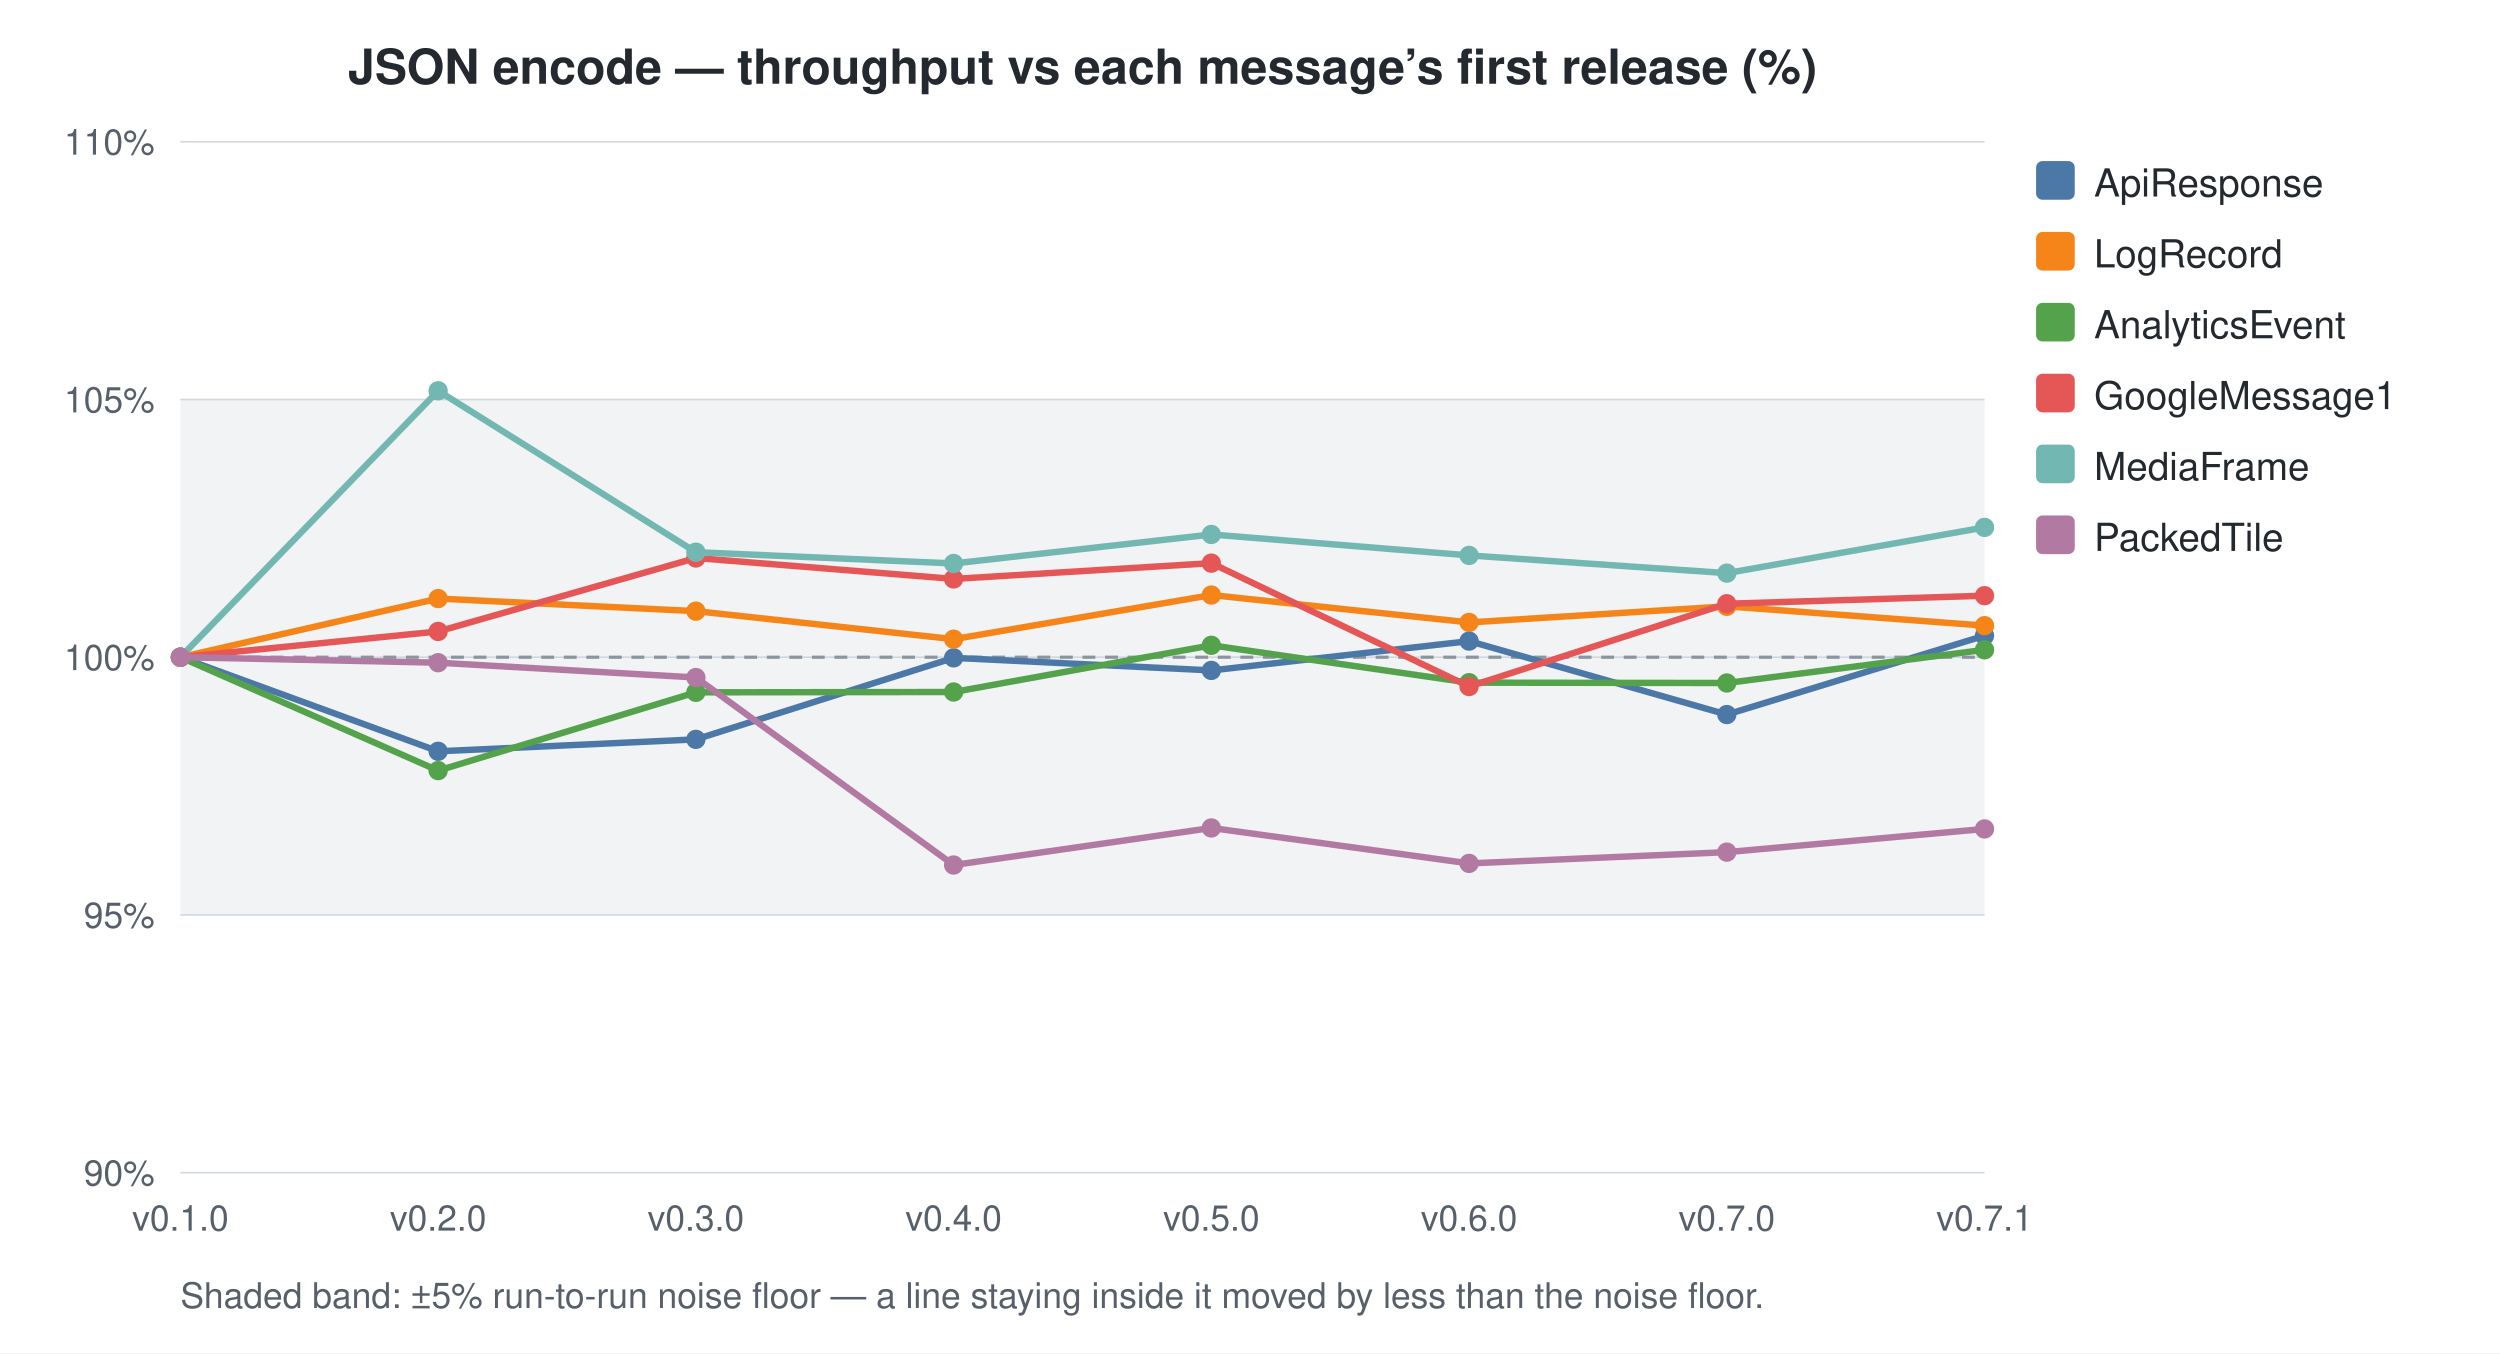
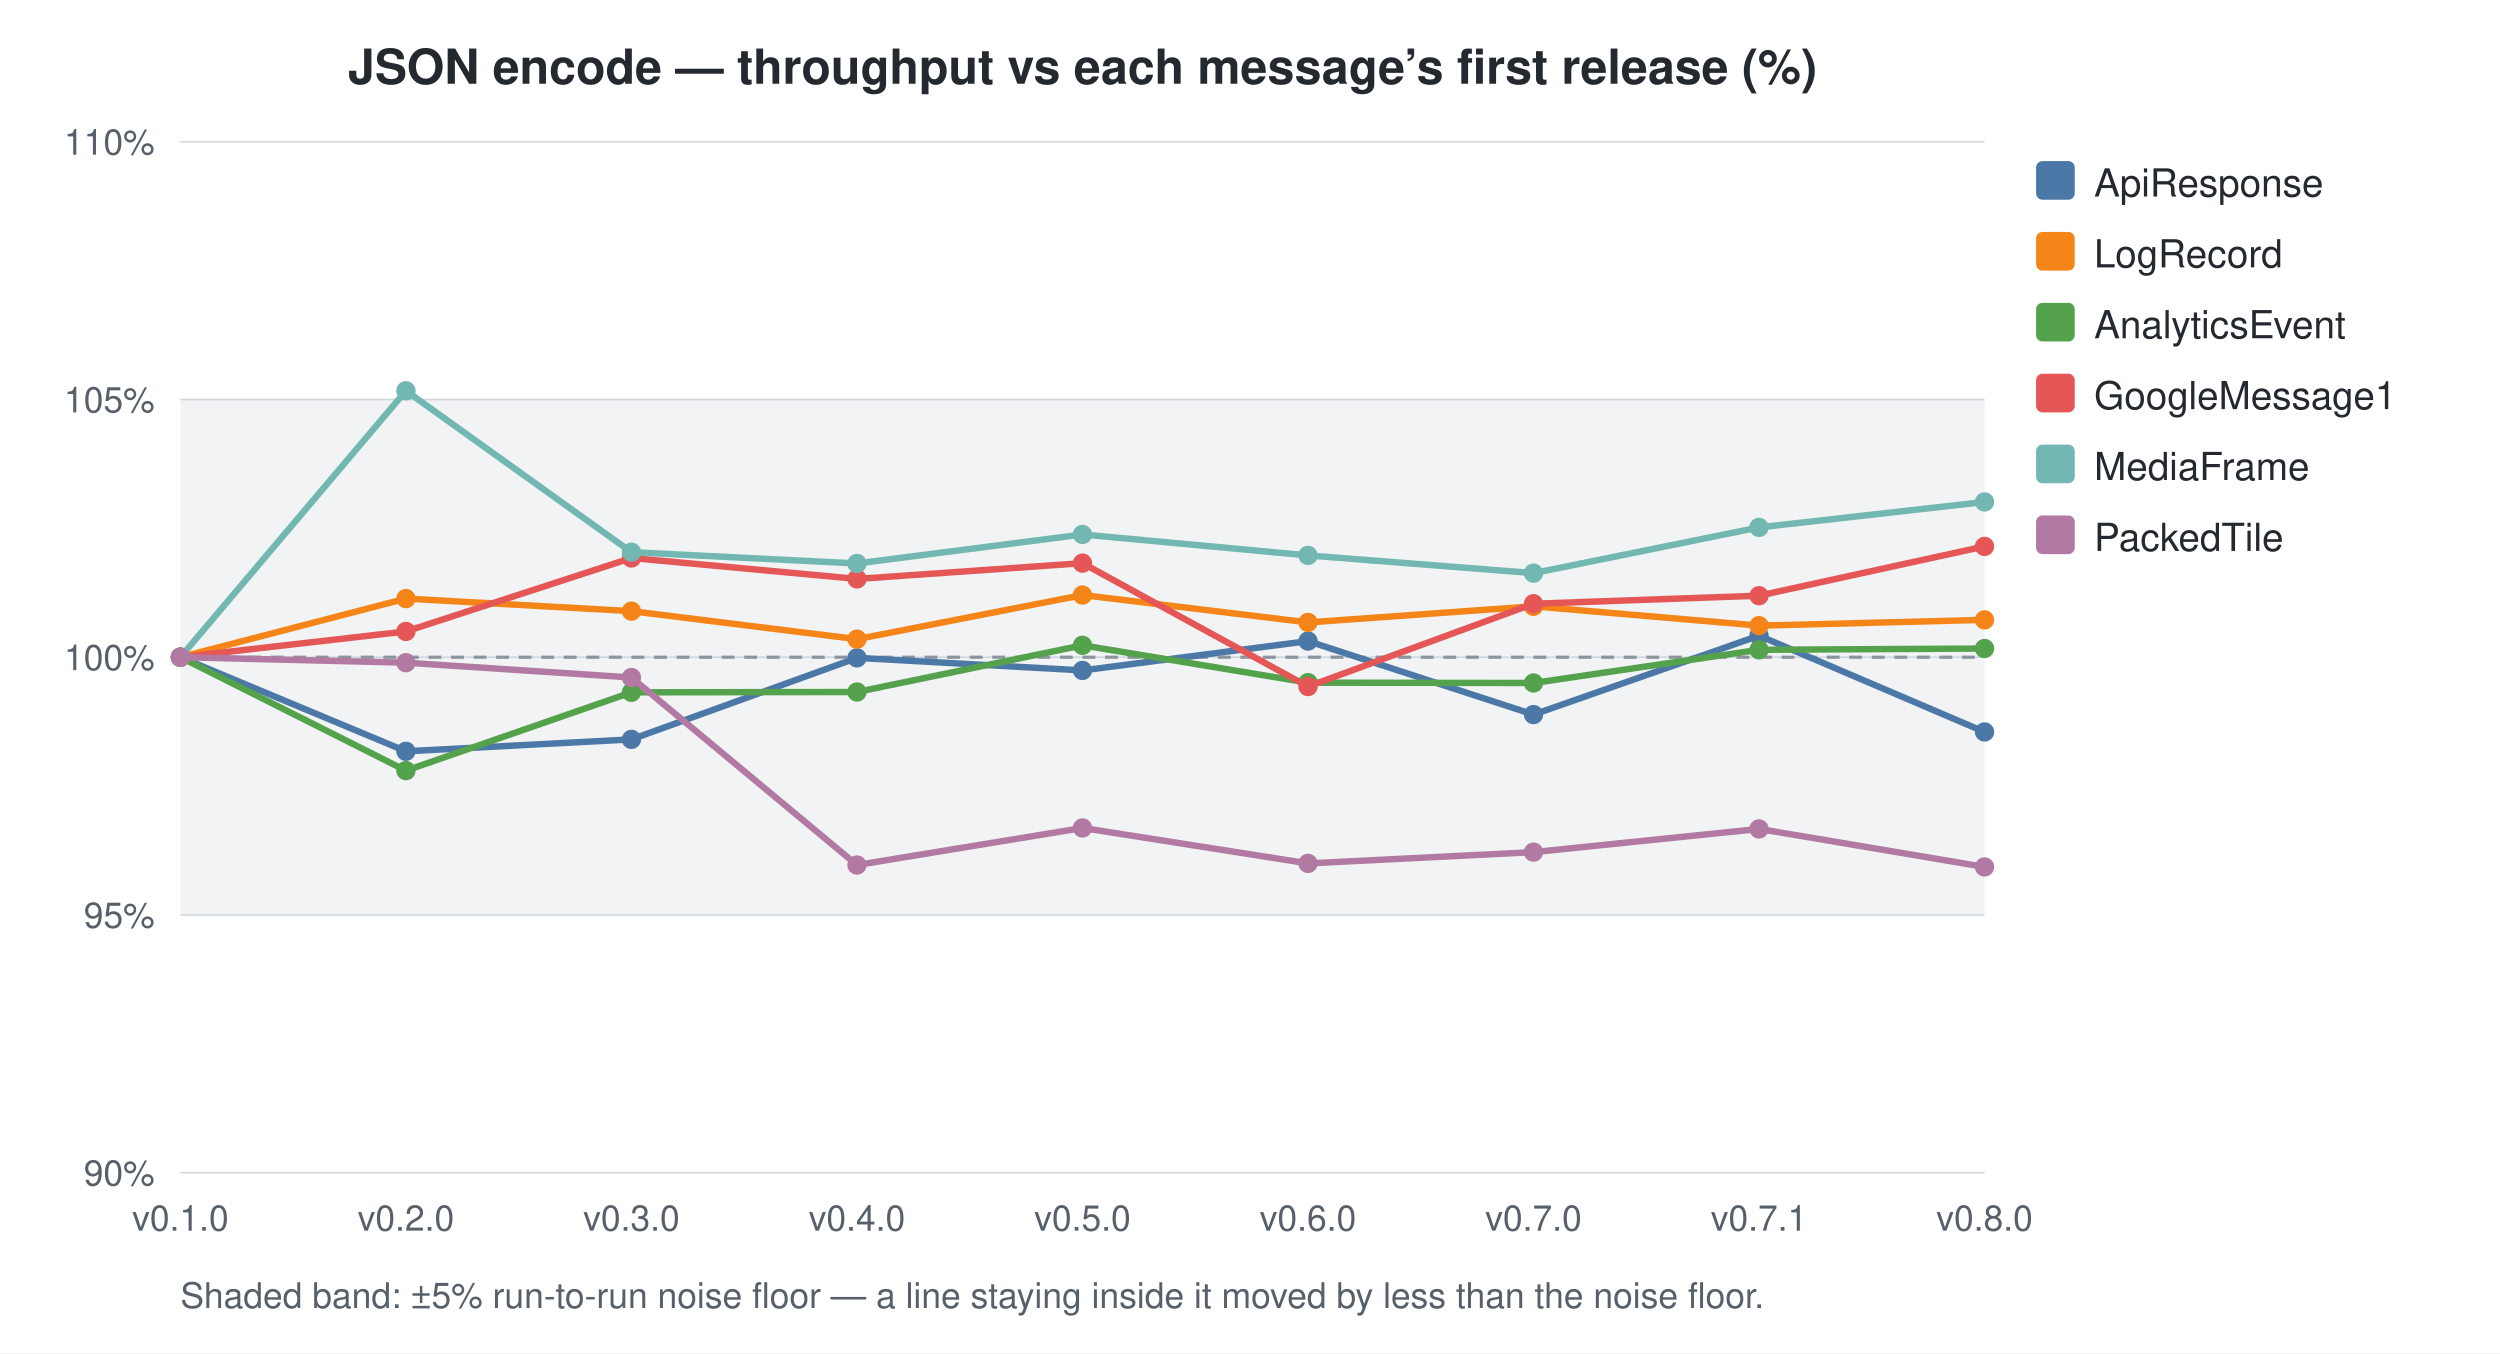
<svg xmlns="http://www.w3.org/2000/svg" width="776" height="420" viewBox="0 0 776 420">
  <style>
    text { font-family: -apple-system, BlinkMacSystemFont, "Segoe UI", Helvetica, Arial, sans-serif; }
    .title { font-size: 15px; font-weight: 600; fill: #24292f; }
    .axis-label { font-size: 11px; fill: #57606a; }
    .legend-text { font-size: 12px; fill: #24292f; }
    .grid { stroke: #d0d7de; stroke-width: 0.5; }
    .baseline { stroke: #8c959f; stroke-width: 1; stroke-dasharray: 4 3; }
    .noise-band { fill: #b1bac4; opacity: 0.18; }
    .footnote { font-size: 11px; fill: #57606a; }
  </style>
  <rect width="100%" height="100%" fill="white" />
  <rect x="56" y="124.0" width="560" height="160.0" class="noise-band" />
  <text x="336.0" y="26" text-anchor="middle" class="title">JSON encode — throughput vs each message’s first release (%)</text>
  <line x1="56" y1="364.0" x2="616" y2="364.0" class="grid" />
  <text x="48" y="368.0" text-anchor="end" class="axis-label">90%</text>
  <line x1="56" y1="284.0" x2="616" y2="284.0" class="grid" />
  <text x="48" y="288.0" text-anchor="end" class="axis-label">95%</text>
  <line x1="56" y1="204.0" x2="616" y2="204.0" class="grid" />
  <text x="48" y="208.0" text-anchor="end" class="axis-label">100%</text>
  <line x1="56" y1="124.0" x2="616" y2="124.0" class="grid" />
  <text x="48" y="128.0" text-anchor="end" class="axis-label">105%</text>
  <line x1="56" y1="44.0" x2="616" y2="44.0" class="grid" />
  <text x="48" y="48.0" text-anchor="end" class="axis-label">110%</text>
  <line x1="56" y1="204.0" x2="616" y2="204.0" class="baseline" />
  <text x="56.0" y="382" text-anchor="middle" class="axis-label">v0.1.0</text>
-   <text x="136.0" y="382" text-anchor="middle" class="axis-label">v0.2.0</text>
-   <text x="216.0" y="382" text-anchor="middle" class="axis-label">v0.3.0</text>
-   <text x="296.0" y="382" text-anchor="middle" class="axis-label">v0.4.0</text>
-   <text x="376.0" y="382" text-anchor="middle" class="axis-label">v0.5.0</text>
-   <text x="456.0" y="382" text-anchor="middle" class="axis-label">v0.6.0</text>
-   <text x="536.0" y="382" text-anchor="middle" class="axis-label">v0.7.0</text>
-   <text x="616.0" y="382" text-anchor="middle" class="axis-label">v0.7.1</text>
-   <path d="M56.0,204.0 L136.0,233.2 L216.0,229.5 L296.0,204.2 L376.0,208.1 L456.0,199.0 L536.0,221.8 L616.0,197.3" fill="none" stroke="#4C78A8" stroke-width="2" />
+   <text x="126.0" y="382" text-anchor="middle" class="axis-label">v0.2.0</text>
+   <text x="196.0" y="382" text-anchor="middle" class="axis-label">v0.3.0</text>
+   <text x="266.0" y="382" text-anchor="middle" class="axis-label">v0.4.0</text>
+   <text x="336.0" y="382" text-anchor="middle" class="axis-label">v0.5.0</text>
+   <text x="406.0" y="382" text-anchor="middle" class="axis-label">v0.6.0</text>
+   <text x="476.0" y="382" text-anchor="middle" class="axis-label">v0.7.0</text>
+   <text x="546.0" y="382" text-anchor="middle" class="axis-label">v0.7.1</text>
+   <text x="616.0" y="382" text-anchor="middle" class="axis-label">v0.8.0</text>
+   <path d="M56.0,204.0 L126.0,233.2 L196.0,229.5 L266.0,204.2 L336.0,208.1 L406.0,199.0 L476.0,221.8 L546.0,197.3 L616.0,227.2" fill="none" stroke="#4C78A8" stroke-width="2" />
  <circle cx="56.0" cy="204.0" r="3" fill="#4C78A8" />
-   <circle cx="136.0" cy="233.2" r="3" fill="#4C78A8" />
-   <circle cx="216.0" cy="229.5" r="3" fill="#4C78A8" />
-   <circle cx="296.0" cy="204.2" r="3" fill="#4C78A8" />
-   <circle cx="376.0" cy="208.1" r="3" fill="#4C78A8" />
-   <circle cx="456.0" cy="199.0" r="3" fill="#4C78A8" />
-   <circle cx="536.0" cy="221.8" r="3" fill="#4C78A8" />
-   <circle cx="616.0" cy="197.3" r="3" fill="#4C78A8" />
-   <path d="M56.0,204.0 L136.0,185.8 L216.0,189.7 L296.0,198.4 L376.0,184.7 L456.0,193.2 L536.0,188.2 L616.0,194.2" fill="none" stroke="#F58518" stroke-width="2" />
+   <circle cx="126.0" cy="233.2" r="3" fill="#4C78A8" />
+   <circle cx="196.0" cy="229.5" r="3" fill="#4C78A8" />
+   <circle cx="266.0" cy="204.2" r="3" fill="#4C78A8" />
+   <circle cx="336.0" cy="208.1" r="3" fill="#4C78A8" />
+   <circle cx="406.0" cy="199.0" r="3" fill="#4C78A8" />
+   <circle cx="476.0" cy="221.8" r="3" fill="#4C78A8" />
+   <circle cx="546.0" cy="197.3" r="3" fill="#4C78A8" />
+   <circle cx="616.0" cy="227.2" r="3" fill="#4C78A8" />
+   <path d="M56.0,204.0 L126.0,185.8 L196.0,189.7 L266.0,198.4 L336.0,184.7 L406.0,193.2 L476.0,188.2 L546.0,194.2 L616.0,192.4" fill="none" stroke="#F58518" stroke-width="2" />
  <circle cx="56.0" cy="204.0" r="3" fill="#F58518" />
-   <circle cx="136.0" cy="185.8" r="3" fill="#F58518" />
-   <circle cx="216.0" cy="189.7" r="3" fill="#F58518" />
-   <circle cx="296.0" cy="198.4" r="3" fill="#F58518" />
-   <circle cx="376.0" cy="184.7" r="3" fill="#F58518" />
-   <circle cx="456.0" cy="193.2" r="3" fill="#F58518" />
-   <circle cx="536.0" cy="188.2" r="3" fill="#F58518" />
-   <circle cx="616.0" cy="194.2" r="3" fill="#F58518" />
-   <path d="M56.0,204.0 L136.0,239.2 L216.0,214.9 L296.0,214.8 L376.0,200.3 L456.0,211.9 L536.0,212.0 L616.0,201.7" fill="none" stroke="#54A24B" stroke-width="2" />
+   <circle cx="126.0" cy="185.8" r="3" fill="#F58518" />
+   <circle cx="196.0" cy="189.7" r="3" fill="#F58518" />
+   <circle cx="266.0" cy="198.4" r="3" fill="#F58518" />
+   <circle cx="336.0" cy="184.7" r="3" fill="#F58518" />
+   <circle cx="406.0" cy="193.2" r="3" fill="#F58518" />
+   <circle cx="476.0" cy="188.2" r="3" fill="#F58518" />
+   <circle cx="546.0" cy="194.2" r="3" fill="#F58518" />
+   <circle cx="616.0" cy="192.4" r="3" fill="#F58518" />
+   <path d="M56.0,204.0 L126.0,239.2 L196.0,214.9 L266.0,214.8 L336.0,200.3 L406.0,211.9 L476.0,212.0 L546.0,201.7 L616.0,201.3" fill="none" stroke="#54A24B" stroke-width="2" />
  <circle cx="56.0" cy="204.0" r="3" fill="#54A24B" />
-   <circle cx="136.0" cy="239.2" r="3" fill="#54A24B" />
-   <circle cx="216.0" cy="214.9" r="3" fill="#54A24B" />
-   <circle cx="296.0" cy="214.8" r="3" fill="#54A24B" />
-   <circle cx="376.0" cy="200.3" r="3" fill="#54A24B" />
-   <circle cx="456.0" cy="211.9" r="3" fill="#54A24B" />
-   <circle cx="536.0" cy="212.0" r="3" fill="#54A24B" />
-   <circle cx="616.0" cy="201.7" r="3" fill="#54A24B" />
-   <path d="M56.0,204.0 L136.0,196.0 L216.0,173.2 L296.0,179.7 L376.0,174.8 L456.0,213.1 L536.0,187.4 L616.0,184.9" fill="none" stroke="#E45756" stroke-width="2" />
+   <circle cx="126.0" cy="239.2" r="3" fill="#54A24B" />
+   <circle cx="196.0" cy="214.9" r="3" fill="#54A24B" />
+   <circle cx="266.0" cy="214.8" r="3" fill="#54A24B" />
+   <circle cx="336.0" cy="200.3" r="3" fill="#54A24B" />
+   <circle cx="406.0" cy="211.9" r="3" fill="#54A24B" />
+   <circle cx="476.0" cy="212.0" r="3" fill="#54A24B" />
+   <circle cx="546.0" cy="201.7" r="3" fill="#54A24B" />
+   <circle cx="616.0" cy="201.3" r="3" fill="#54A24B" />
+   <path d="M56.0,204.0 L126.0,196.0 L196.0,173.2 L266.0,179.7 L336.0,174.8 L406.0,213.1 L476.0,187.4 L546.0,184.9 L616.0,169.6" fill="none" stroke="#E45756" stroke-width="2" />
  <circle cx="56.0" cy="204.0" r="3" fill="#E45756" />
-   <circle cx="136.0" cy="196.0" r="3" fill="#E45756" />
-   <circle cx="216.0" cy="173.2" r="3" fill="#E45756" />
-   <circle cx="296.0" cy="179.7" r="3" fill="#E45756" />
-   <circle cx="376.0" cy="174.8" r="3" fill="#E45756" />
-   <circle cx="456.0" cy="213.1" r="3" fill="#E45756" />
-   <circle cx="536.0" cy="187.4" r="3" fill="#E45756" />
-   <circle cx="616.0" cy="184.9" r="3" fill="#E45756" />
-   <path d="M56.0,204.0 L136.0,121.3 L216.0,171.4 L296.0,174.9 L376.0,165.9 L456.0,172.4 L536.0,177.9 L616.0,163.7" fill="none" stroke="#72B7B2" stroke-width="2" />
+   <circle cx="126.0" cy="196.0" r="3" fill="#E45756" />
+   <circle cx="196.0" cy="173.2" r="3" fill="#E45756" />
+   <circle cx="266.0" cy="179.7" r="3" fill="#E45756" />
+   <circle cx="336.0" cy="174.8" r="3" fill="#E45756" />
+   <circle cx="406.0" cy="213.1" r="3" fill="#E45756" />
+   <circle cx="476.0" cy="187.4" r="3" fill="#E45756" />
+   <circle cx="546.0" cy="184.9" r="3" fill="#E45756" />
+   <circle cx="616.0" cy="169.6" r="3" fill="#E45756" />
+   <path d="M56.0,204.0 L126.0,121.3 L196.0,171.4 L266.0,174.9 L336.0,165.9 L406.0,172.4 L476.0,177.9 L546.0,163.7 L616.0,155.8" fill="none" stroke="#72B7B2" stroke-width="2" />
  <circle cx="56.0" cy="204.0" r="3" fill="#72B7B2" />
-   <circle cx="136.0" cy="121.3" r="3" fill="#72B7B2" />
-   <circle cx="216.0" cy="171.4" r="3" fill="#72B7B2" />
-   <circle cx="296.0" cy="174.9" r="3" fill="#72B7B2" />
-   <circle cx="376.0" cy="165.9" r="3" fill="#72B7B2" />
-   <circle cx="456.0" cy="172.4" r="3" fill="#72B7B2" />
-   <circle cx="536.0" cy="177.9" r="3" fill="#72B7B2" />
-   <circle cx="616.0" cy="163.7" r="3" fill="#72B7B2" />
-   <path d="M56.0,204.0 L136.0,205.7 L216.0,210.3 L296.0,268.5 L376.0,257.0 L456.0,268.0 L536.0,264.5 L616.0,257.3" fill="none" stroke="#B279A2" stroke-width="2" />
+   <circle cx="126.0" cy="121.3" r="3" fill="#72B7B2" />
+   <circle cx="196.0" cy="171.4" r="3" fill="#72B7B2" />
+   <circle cx="266.0" cy="174.9" r="3" fill="#72B7B2" />
+   <circle cx="336.0" cy="165.9" r="3" fill="#72B7B2" />
+   <circle cx="406.0" cy="172.4" r="3" fill="#72B7B2" />
+   <circle cx="476.0" cy="177.9" r="3" fill="#72B7B2" />
+   <circle cx="546.0" cy="163.7" r="3" fill="#72B7B2" />
+   <circle cx="616.0" cy="155.8" r="3" fill="#72B7B2" />
+   <path d="M56.0,204.0 L126.0,205.7 L196.0,210.3 L266.0,268.5 L336.0,257.0 L406.0,268.0 L476.0,264.5 L546.0,257.3 L616.0,269.1" fill="none" stroke="#B279A2" stroke-width="2" />
  <circle cx="56.0" cy="204.0" r="3" fill="#B279A2" />
-   <circle cx="136.0" cy="205.7" r="3" fill="#B279A2" />
-   <circle cx="216.0" cy="210.3" r="3" fill="#B279A2" />
-   <circle cx="296.0" cy="268.5" r="3" fill="#B279A2" />
-   <circle cx="376.0" cy="257.0" r="3" fill="#B279A2" />
-   <circle cx="456.0" cy="268.0" r="3" fill="#B279A2" />
-   <circle cx="536.0" cy="264.5" r="3" fill="#B279A2" />
-   <circle cx="616.0" cy="257.3" r="3" fill="#B279A2" />
+   <circle cx="126.0" cy="205.7" r="3" fill="#B279A2" />
+   <circle cx="196.0" cy="210.3" r="3" fill="#B279A2" />
+   <circle cx="266.0" cy="268.5" r="3" fill="#B279A2" />
+   <circle cx="336.0" cy="257.0" r="3" fill="#B279A2" />
+   <circle cx="406.0" cy="268.0" r="3" fill="#B279A2" />
+   <circle cx="476.0" cy="264.5" r="3" fill="#B279A2" />
+   <circle cx="546.0" cy="257.3" r="3" fill="#B279A2" />
+   <circle cx="616.0" cy="269.1" r="3" fill="#B279A2" />
  <rect x="632" y="50" width="12" height="12" rx="2" fill="#4C78A8" />
  <text x="650" y="61" class="legend-text">ApiResponse</text>
  <rect x="632" y="72" width="12" height="12" rx="2" fill="#F58518" />
  <text x="650" y="83" class="legend-text">LogRecord</text>
  <rect x="632" y="94" width="12" height="12" rx="2" fill="#54A24B" />
  <text x="650" y="105" class="legend-text">AnalyticsEvent</text>
  <rect x="632" y="116" width="12" height="12" rx="2" fill="#E45756" />
  <text x="650" y="127" class="legend-text">GoogleMessage1</text>
  <rect x="632" y="138" width="12" height="12" rx="2" fill="#72B7B2" />
  <text x="650" y="149" class="legend-text">MediaFrame</text>
  <rect x="632" y="160" width="12" height="12" rx="2" fill="#B279A2" />
  <text x="650" y="171" class="legend-text">PackedTile</text>
  <text x="56" y="406.0" class="footnote">Shaded band: ±5% run-to-run noise floor — a line staying inside it moved by less than the noise floor.</text>
</svg>
